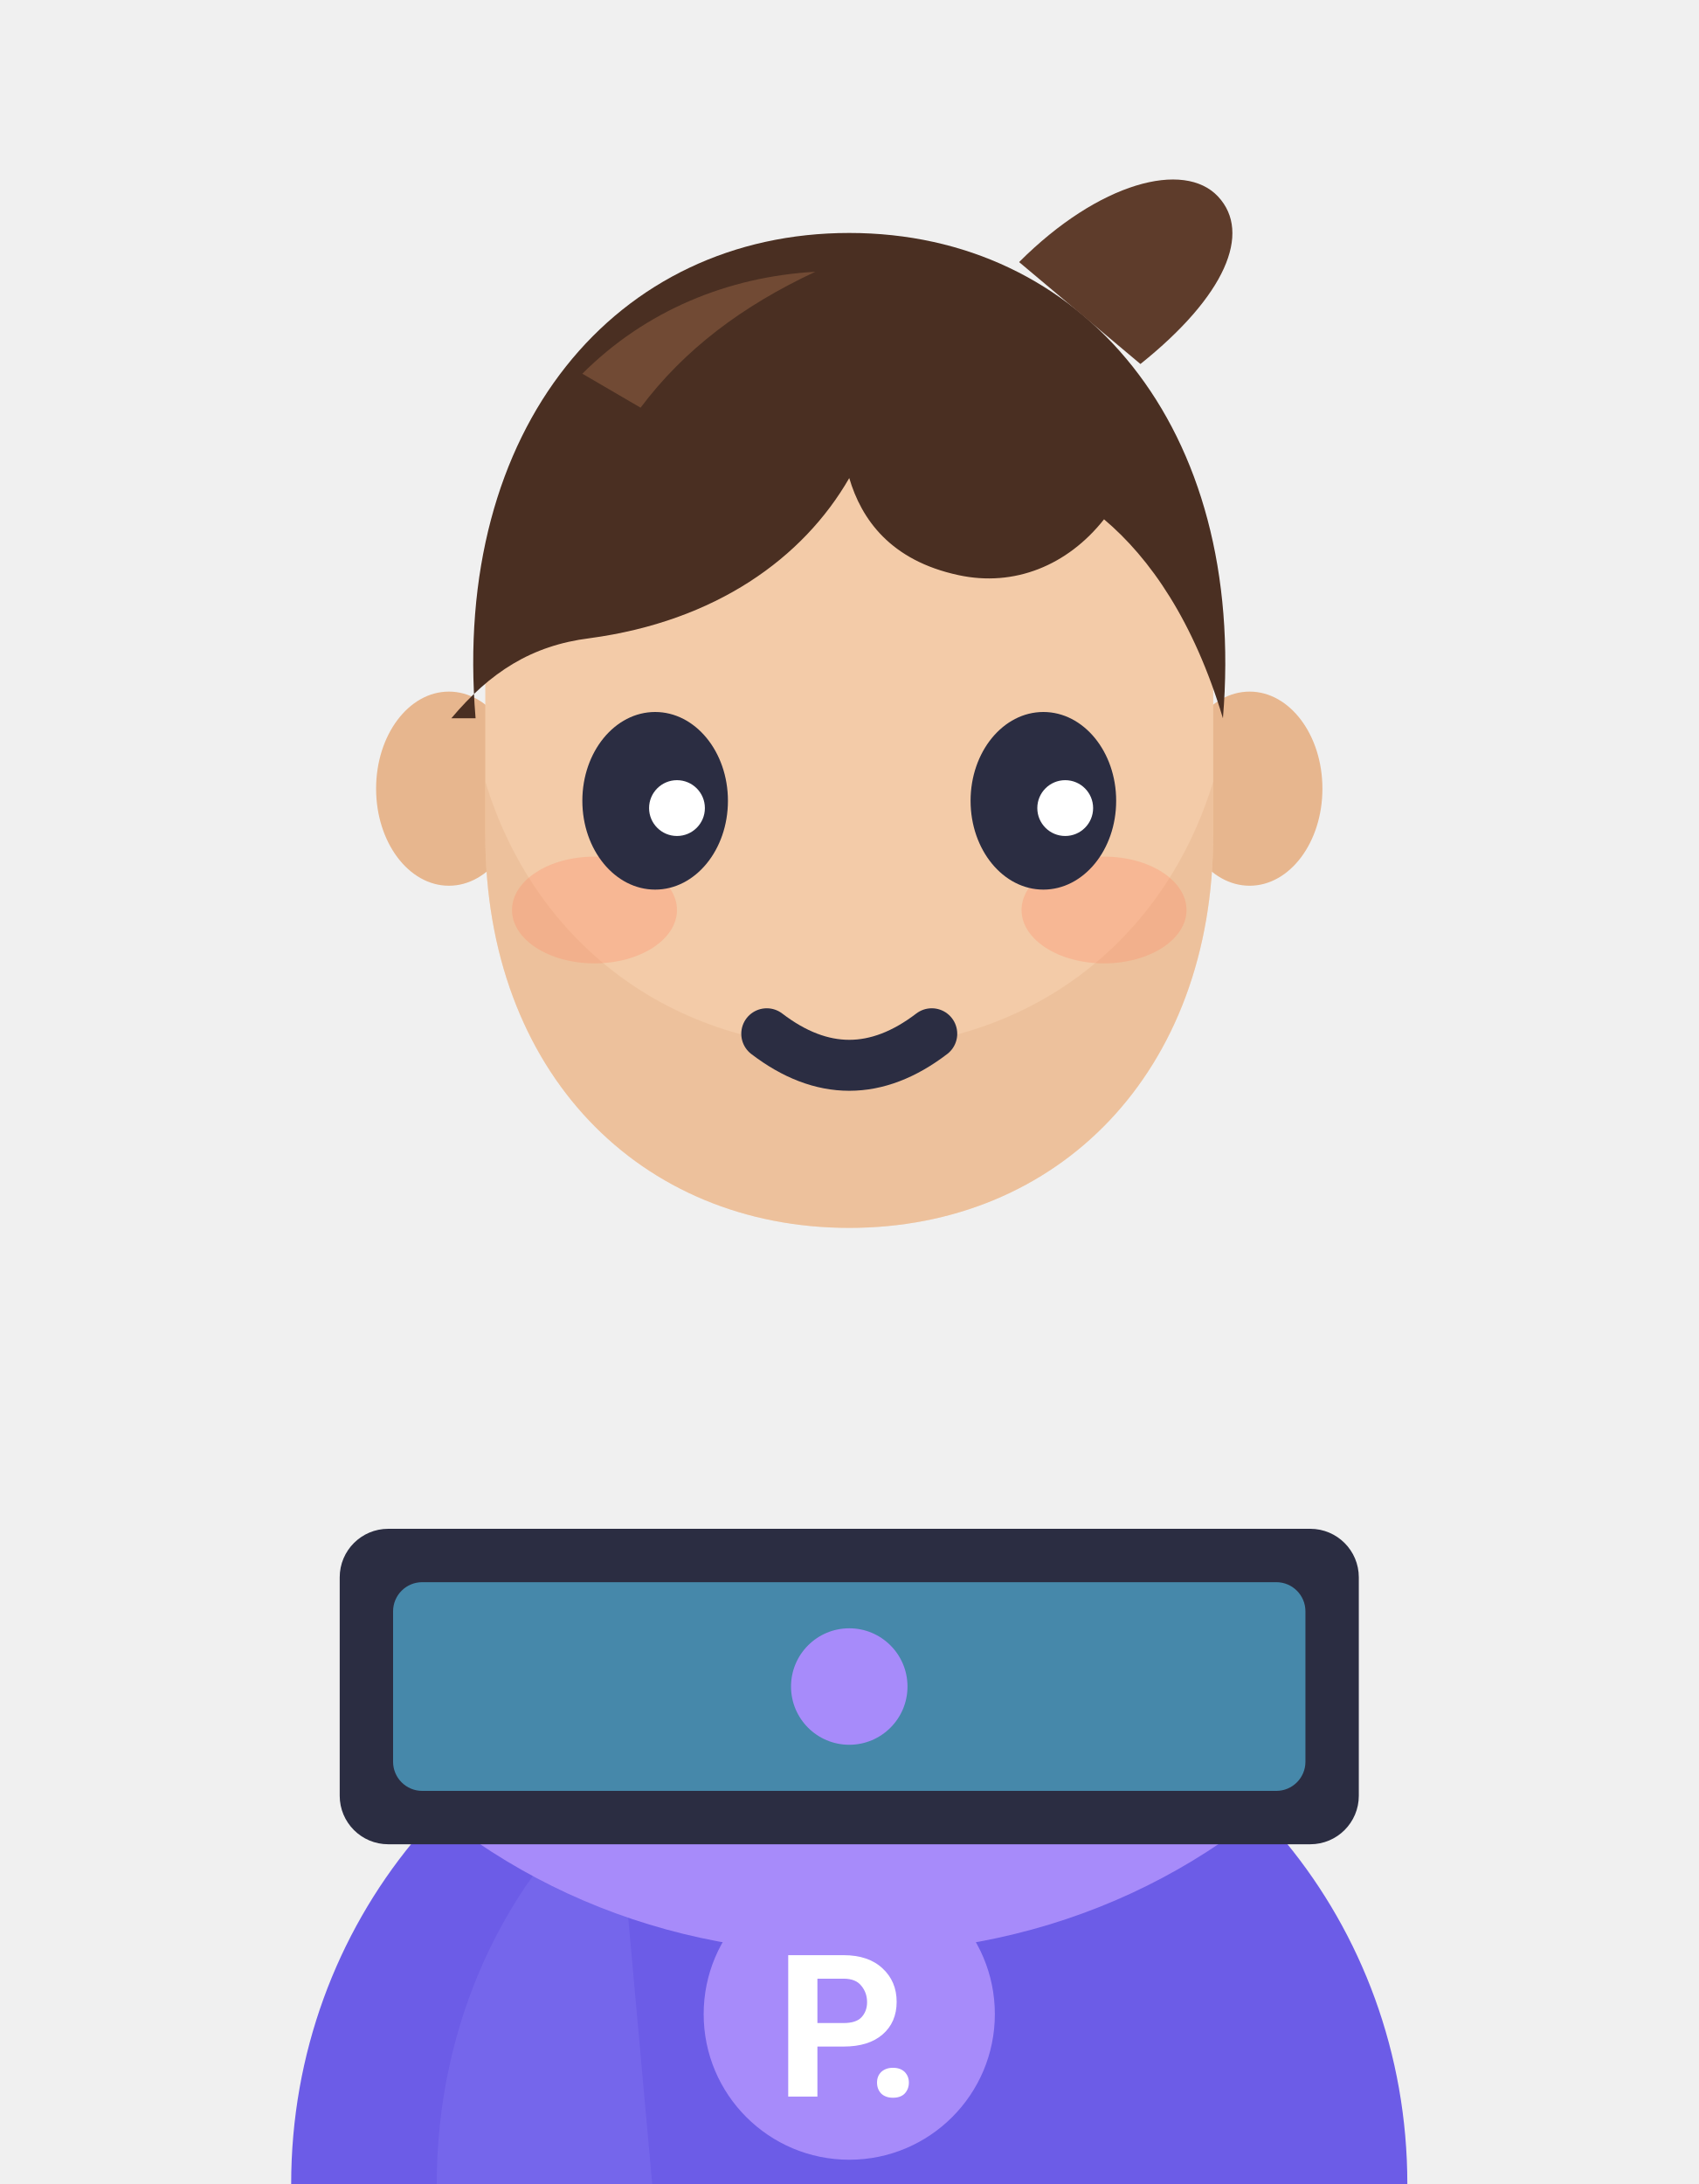
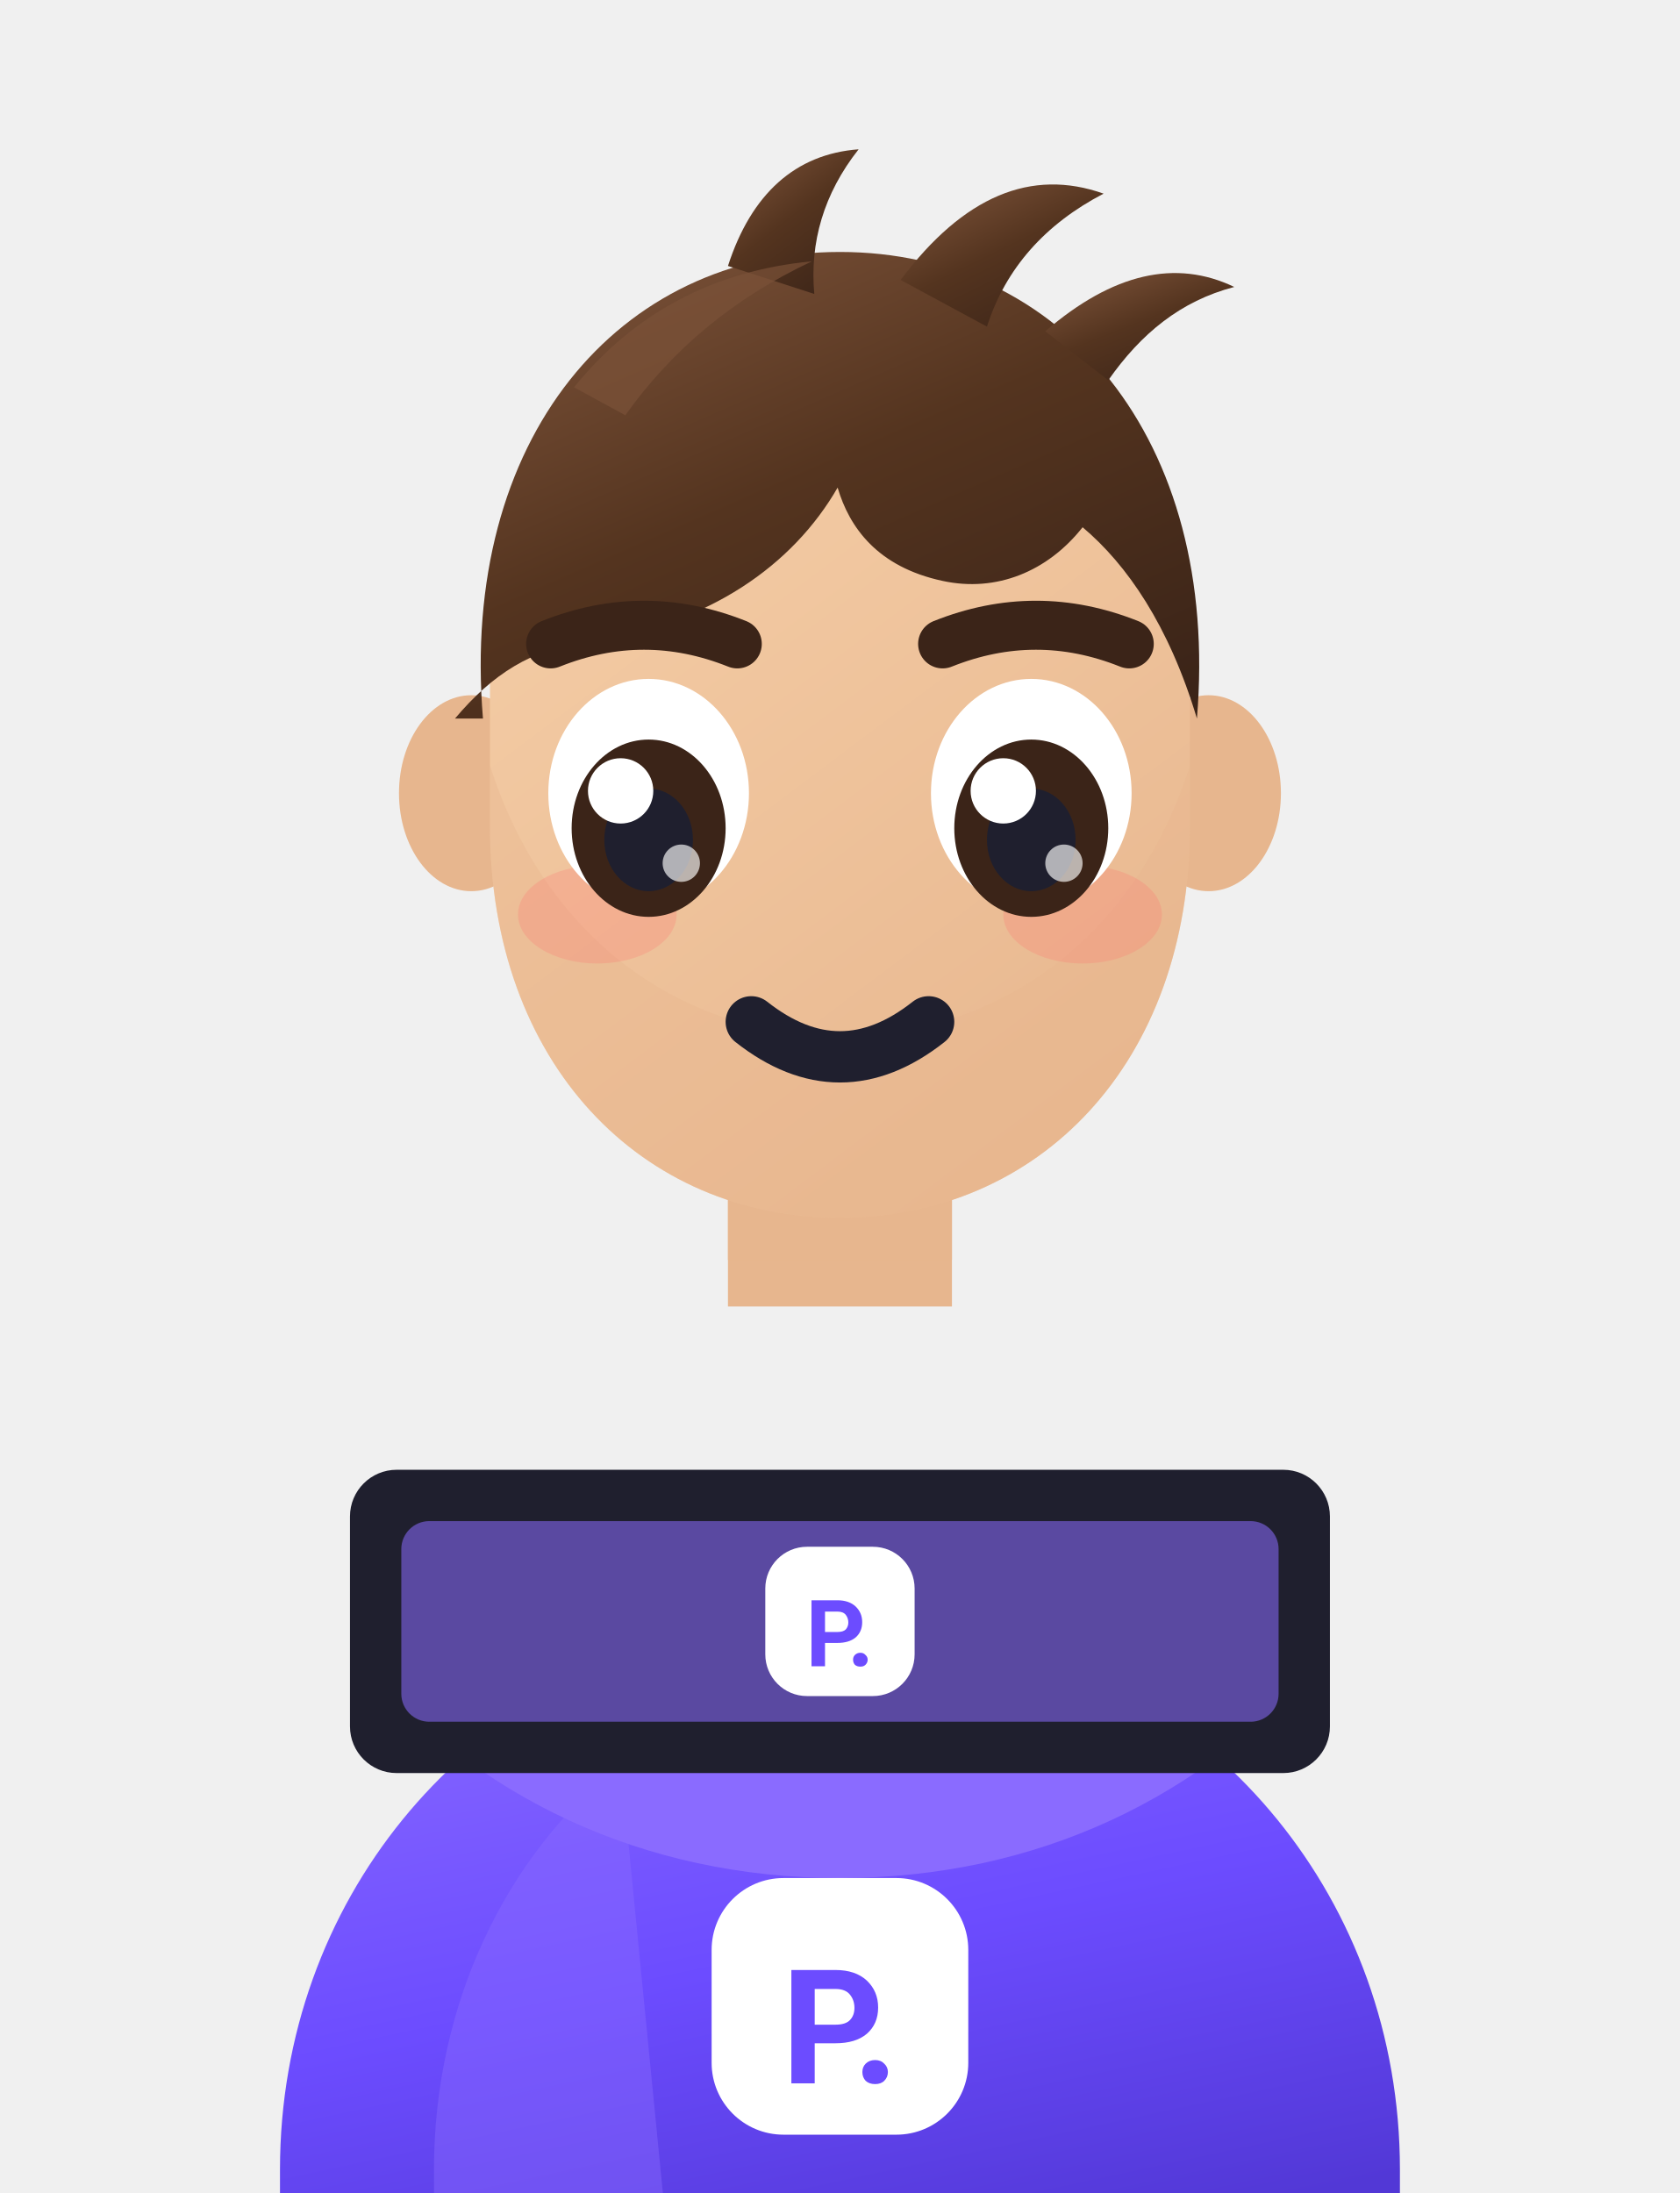
- <svg xmlns="http://www.w3.org/2000/svg" viewBox="15 1 70 90" width="70" height="90">
+ <svg xmlns="http://www.w3.org/2000/svg" viewBox="14 1 72 94" width="72" height="94">
+   <defs>
+     <linearGradient id="hoodie" x1="0" y1="0" x2=".35" y2="1">
+       <stop offset="0" stop-color="#8A6BFF" />
+       <stop offset=".55" stop-color="#6C4CFF" />
+       <stop offset="1" stop-color="#5238D6" />
+     </linearGradient>
+     <linearGradient id="skin" x1=".25" y1="0" x2=".8" y2="1">
+       <stop offset="0" stop-color="#F6CFA8" />
+       <stop offset="1" stop-color="#E7B68E" />
+     </linearGradient>
+     <linearGradient id="hair" x1=".2" y1="0" x2=".9" y2="1">
+       <stop offset="0" stop-color="#7A5138" />
+       <stop offset=".45" stop-color="#54341F" />
+       <stop offset="1" stop-color="#3B2418" />
+     </linearGradient>
+     <linearGradient id="legs" x1="0" y1="0" x2="1" y2=".2">
+       <stop offset="0" stop-color="#2D2D3F" />
+       <stop offset="1" stop-color="#1F1F2E" />
+     </linearGradient>
+   </defs>
  <g>
-     <path d="M27 99v-8c0-10.8 7.6-19.6 17.2-21.4h11.6C65.4 71.4 73 80.2 73 91v8Z" fill="#6C5CE7" />
-     <path d="M33 99v-8c0-6.6 2.8-12.6 7.4-16.4L42.6 99Z" fill="#8172F0" opacity=".45" />
-     <path d="M37 67.4c3.8 5.4 8.2 8 13 8s9.2-2.6 13-8c3.2 1.1 5.8 2.8 7.6 4.8-5 5.8-12.1 9.3-20.6 9.3s-15.6-3.5-20.6-9.3c1.8-2 4.4-3.7 7.6-4.8Z" fill="#A78BFA" />
-     <circle cx="50" cy="84" r="6" fill="#A78BFA" />
-     <text x="50" y="87.4" font-family="system-ui,-apple-system,Segoe UI,Roboto,sans-serif" font-size="8.2" font-weight="700" fill="#FFFFFF" text-anchor="middle">P.</text>
+     <path d="M45.2 44h9.6v13h-9.6Z" fill="#E7B68E" />
+     <path d="M26 101v-7c0-11.6 8-20.8 18-22.8h12c10 2 18 11.2 18 22.8v7Z" fill="url(#hoodie)" />
+     <path d="M32.6 101v-7c0-7 3-13.4 8-17.4L43 101Z" fill="#8A6BFF" opacity=".42" />
+     <path d="M37 67.4c3.8 5.4 8.2 8 13 8s9.2-2.6 13-8c3.2 1.1 5.8 2.8 7.6 4.8-5 5.8-12.1 9.3-20.6 9.3s-15.6-3.5-20.6-9.3c1.8-2 4.4-3.7 7.6-4.8Z" fill="#8A6BFF" />
+     <rect x="44.5" y="81.5" width="11" height="11" rx="3.08" fill="#FFFFFF" />
+     <text x="50" y="90.3" text-anchor="middle" font-family="system-ui,-apple-system,Segoe UI,Roboto,sans-serif" font-size="6.82" font-weight="700" fill="#6C4CFF">P.</text>
  </g>
  <g id="head">
-     <ellipse cx="33.5" cy="33.5" rx="3" ry="4" fill="#E7B68E" />
-     <ellipse cx="66.5" cy="33.5" rx="3" ry="4" fill="#E7B68E" />
-     <path d="M35.0 29c0-10.4 6.6-17.4 15-17.4s15 7 15 17.4v6.4c0 9.8-6.4 16.2-15 16.2s-15-6.4-15-16.2Z" fill="#F3CBA8" />
-     <path d="M50.0 51.6c-8.6 0-15-6.4-15-16.2v-2.2c2 6.6 7.6 11 15 11s13-4.4 15-11v2.2c0 9.8-6.4 16.2-15 16.2Z" fill="#E7B68E" opacity=".45" />
-     <path d="M34.6 30.6C33.6 18.6 40.4 10.6 50 10.6s16.4 8 15.4 20c-1.2-4-3-6.6-4.9-8.2-1.5 1.9-3.7 2.8-6 2.3-2.8-.6-4-2.3-4.5-4-1.9 3.3-5.5 5.9-10.7 6.6-2.4.3-4.1 1.4-5.7 3.3Z" fill="#4A2F22" />
-     <path d="M57.0 11.8c3.3-3.3 6.8-4.2 8.2-2.7 1.4 1.5.3 4.1-3.2 6.9Z" fill="#5E3C2B" />
-     <path d="M39.0 16.4c2.6-2.6 6-4 9.6-4.2-3 1.4-5.4 3.2-7.2 5.6Z" fill="#7A5138" opacity=".8" />
-     <ellipse cx="39.5" cy="38.5" rx="3.4" ry="2.2" fill="#FF8A65" opacity=".3" />
-     <ellipse cx="60.5" cy="38.5" rx="3.4" ry="2.2" fill="#FF8A65" opacity=".3" />
-     <ellipse cx="42.0" cy="34" rx="3.0" ry="3.66" fill="#2B2D42" />
-     <circle cx="42.9" cy="34.3" r="1.15" fill="#FFFFFF" />
-     <ellipse cx="58.0" cy="34" rx="3.0" ry="3.66" fill="#2B2D42" />
-     <circle cx="58.9" cy="34.3" r="1.15" fill="#FFFFFF" />
-     <path d="M46.6 43.6q3.4 2.6 6.8 0" stroke="#2B2D42" stroke-width="2.1" fill="none" stroke-linecap="round" />
+     <path d="M45.2 44h9.6v11h-9.6Z" fill="#E7B68E" />
+     <path d="M45.2 44h9.6v4.6c-3.4 1.4-6.6 1.4-9.6 0Z" fill="#D2966B" opacity=".55" />
+     <ellipse cx="34.2" cy="35" rx="3.1" ry="4.2" fill="#E7B68E" />
+     <ellipse cx="65.8" cy="35" rx="3.1" ry="4.2" fill="#E7B68E" />
+     <path d="M35 30.4c0-10.8 6.7-18 15-18s15 7.2 15 18v6c0 10.2-6.5 16.8-15 16.8S35 46.6 35 36.4Z" fill="url(#skin)" />
+     <path d="M50 53.2c-8.5 0-15-6.6-15-16.8v-2.6c2.2 7 7.8 11.6 15 11.6s12.8-4.6 15-11.6v2.6c0 10.2-6.5 16.8-15 16.8Z" fill="#E7B68E" opacity=".38" />
+     <ellipse cx="39.6" cy="40.2" rx="3.4" ry="2.1" fill="#FF6B6B" opacity=".22" />
+     <ellipse cx="60.4" cy="40.2" rx="3.4" ry="2.1" fill="#FF6B6B" opacity=".22" />
+     <g fill="url(#hair)">
+       <path d="M34.7 31.8C33.7 19.8 40.5 11.8 50 11.8s16.3 8 15.3 20c-1.2-4-3-6.6-4.9-8.2-1.5 1.9-3.7 2.8-6 2.3-2.8-.6-4-2.3-4.5-4-1.9 3.3-5.5 5.9-10.7 6.6-2.4.3-4.1 1.4-5.7 3.3Z" />
+       <path d="M52.6 13c2.7-3.6 5.6-4.8 8.7-3.7-2.5 1.3-4.2 3.2-5 5.7Z" />
+       <path d="M45.2 12.4c1-3.1 2.9-4.8 5.6-5-1.5 1.9-2.1 4-1.9 6.2Z" />
+       <path d="M58.8 15.2c2.9-2.5 5.6-3.1 8.1-1.9-2.3.6-4 2-5.4 4Z" />
+     </g>
+     <path d="M38.6 17.6c2.6-3.2 6-5 10.2-5.4-3.4 1.6-6 3.8-8 6.6Z" fill="#7A5138" opacity=".7" />
+     <path d="M37.6 28.6q4-1.6 8 0M54.4 28.6q4-1.6 8 0" stroke="#3B2418" stroke-width="2.1" fill="none" stroke-linecap="round" />
+     <ellipse cx="41.8" cy="35" rx="4.3" ry="4.9" fill="#FFFFFF" />
+     <ellipse cx="41.8" cy="36.5" rx="3.3" ry="3.8" fill="#3B2418" />
+     <ellipse cx="41.8" cy="37.0" rx="1.9" ry="2.2" fill="#1F1F2E" />
+     <circle cx="40.6" cy="34.9" r="1.4" fill="#FFFFFF" />
+     <circle cx="43.2" cy="38.0" r=".8" fill="#FFFFFF" opacity=".65" />
+     <ellipse cx="58.2" cy="35" rx="4.3" ry="4.9" fill="#FFFFFF" />
+     <ellipse cx="58.2" cy="36.5" rx="3.3" ry="3.8" fill="#3B2418" />
+     <ellipse cx="58.2" cy="37.0" rx="1.9" ry="2.2" fill="#1F1F2E" />
+     <circle cx="57.0" cy="34.9" r="1.4" fill="#FFFFFF" />
+     <circle cx="59.6" cy="38.0" r=".8" fill="#FFFFFF" opacity=".65" />
+     <path d="M46.2 44.8q3.8 3 7.6 0" stroke="#1F1F2E" stroke-width="2.2" fill="none" stroke-linecap="round" />
  </g>
-   <rect x="29" y="64" width="42" height="13" rx="2" fill="#2B2D42" />
-   <rect x="31.2" y="66.2" width="37.6" height="8.6" rx="1.2" fill="#5DD4FF" opacity=".55" />
-   <circle cx="50" cy="70.5" r="2.4" fill="#A78BFA" />
+   <rect x="29" y="64" width="42" height="13" rx="2" fill="#1F1F2E" />
+   <rect x="31.2" y="66.2" width="37.6" height="8.6" rx="1.2" fill="#8A6BFF" opacity=".55" />
+   <rect x="46.8" y="67.3" width="6.4" height="6.4" rx="1.79" fill="#FFFFFF" />
+   <text x="50" y="72.42" text-anchor="middle" font-family="system-ui,-apple-system,Segoe UI,Roboto,sans-serif" font-size="3.97" font-weight="700" fill="#6C4CFF">P.</text>
</svg>
